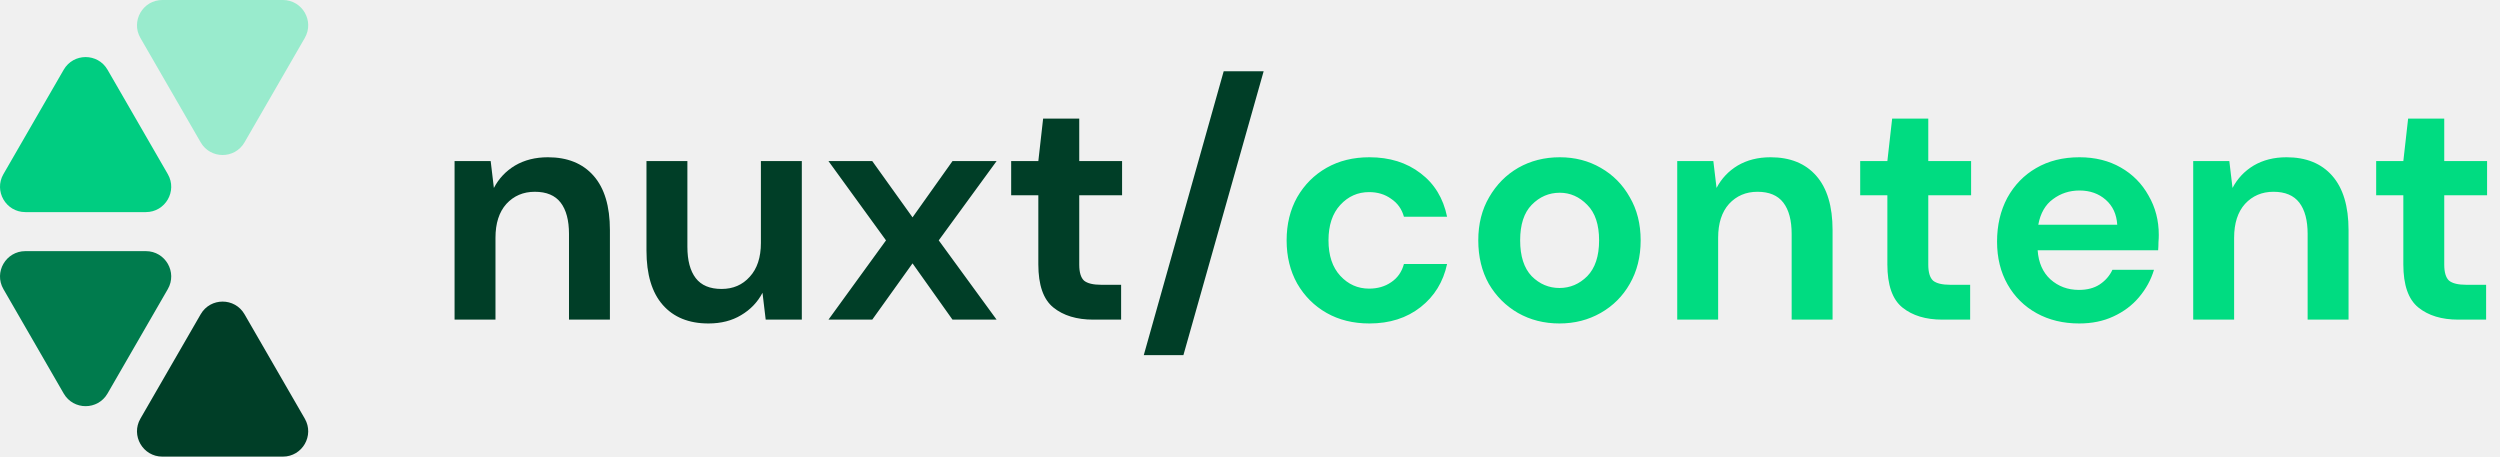
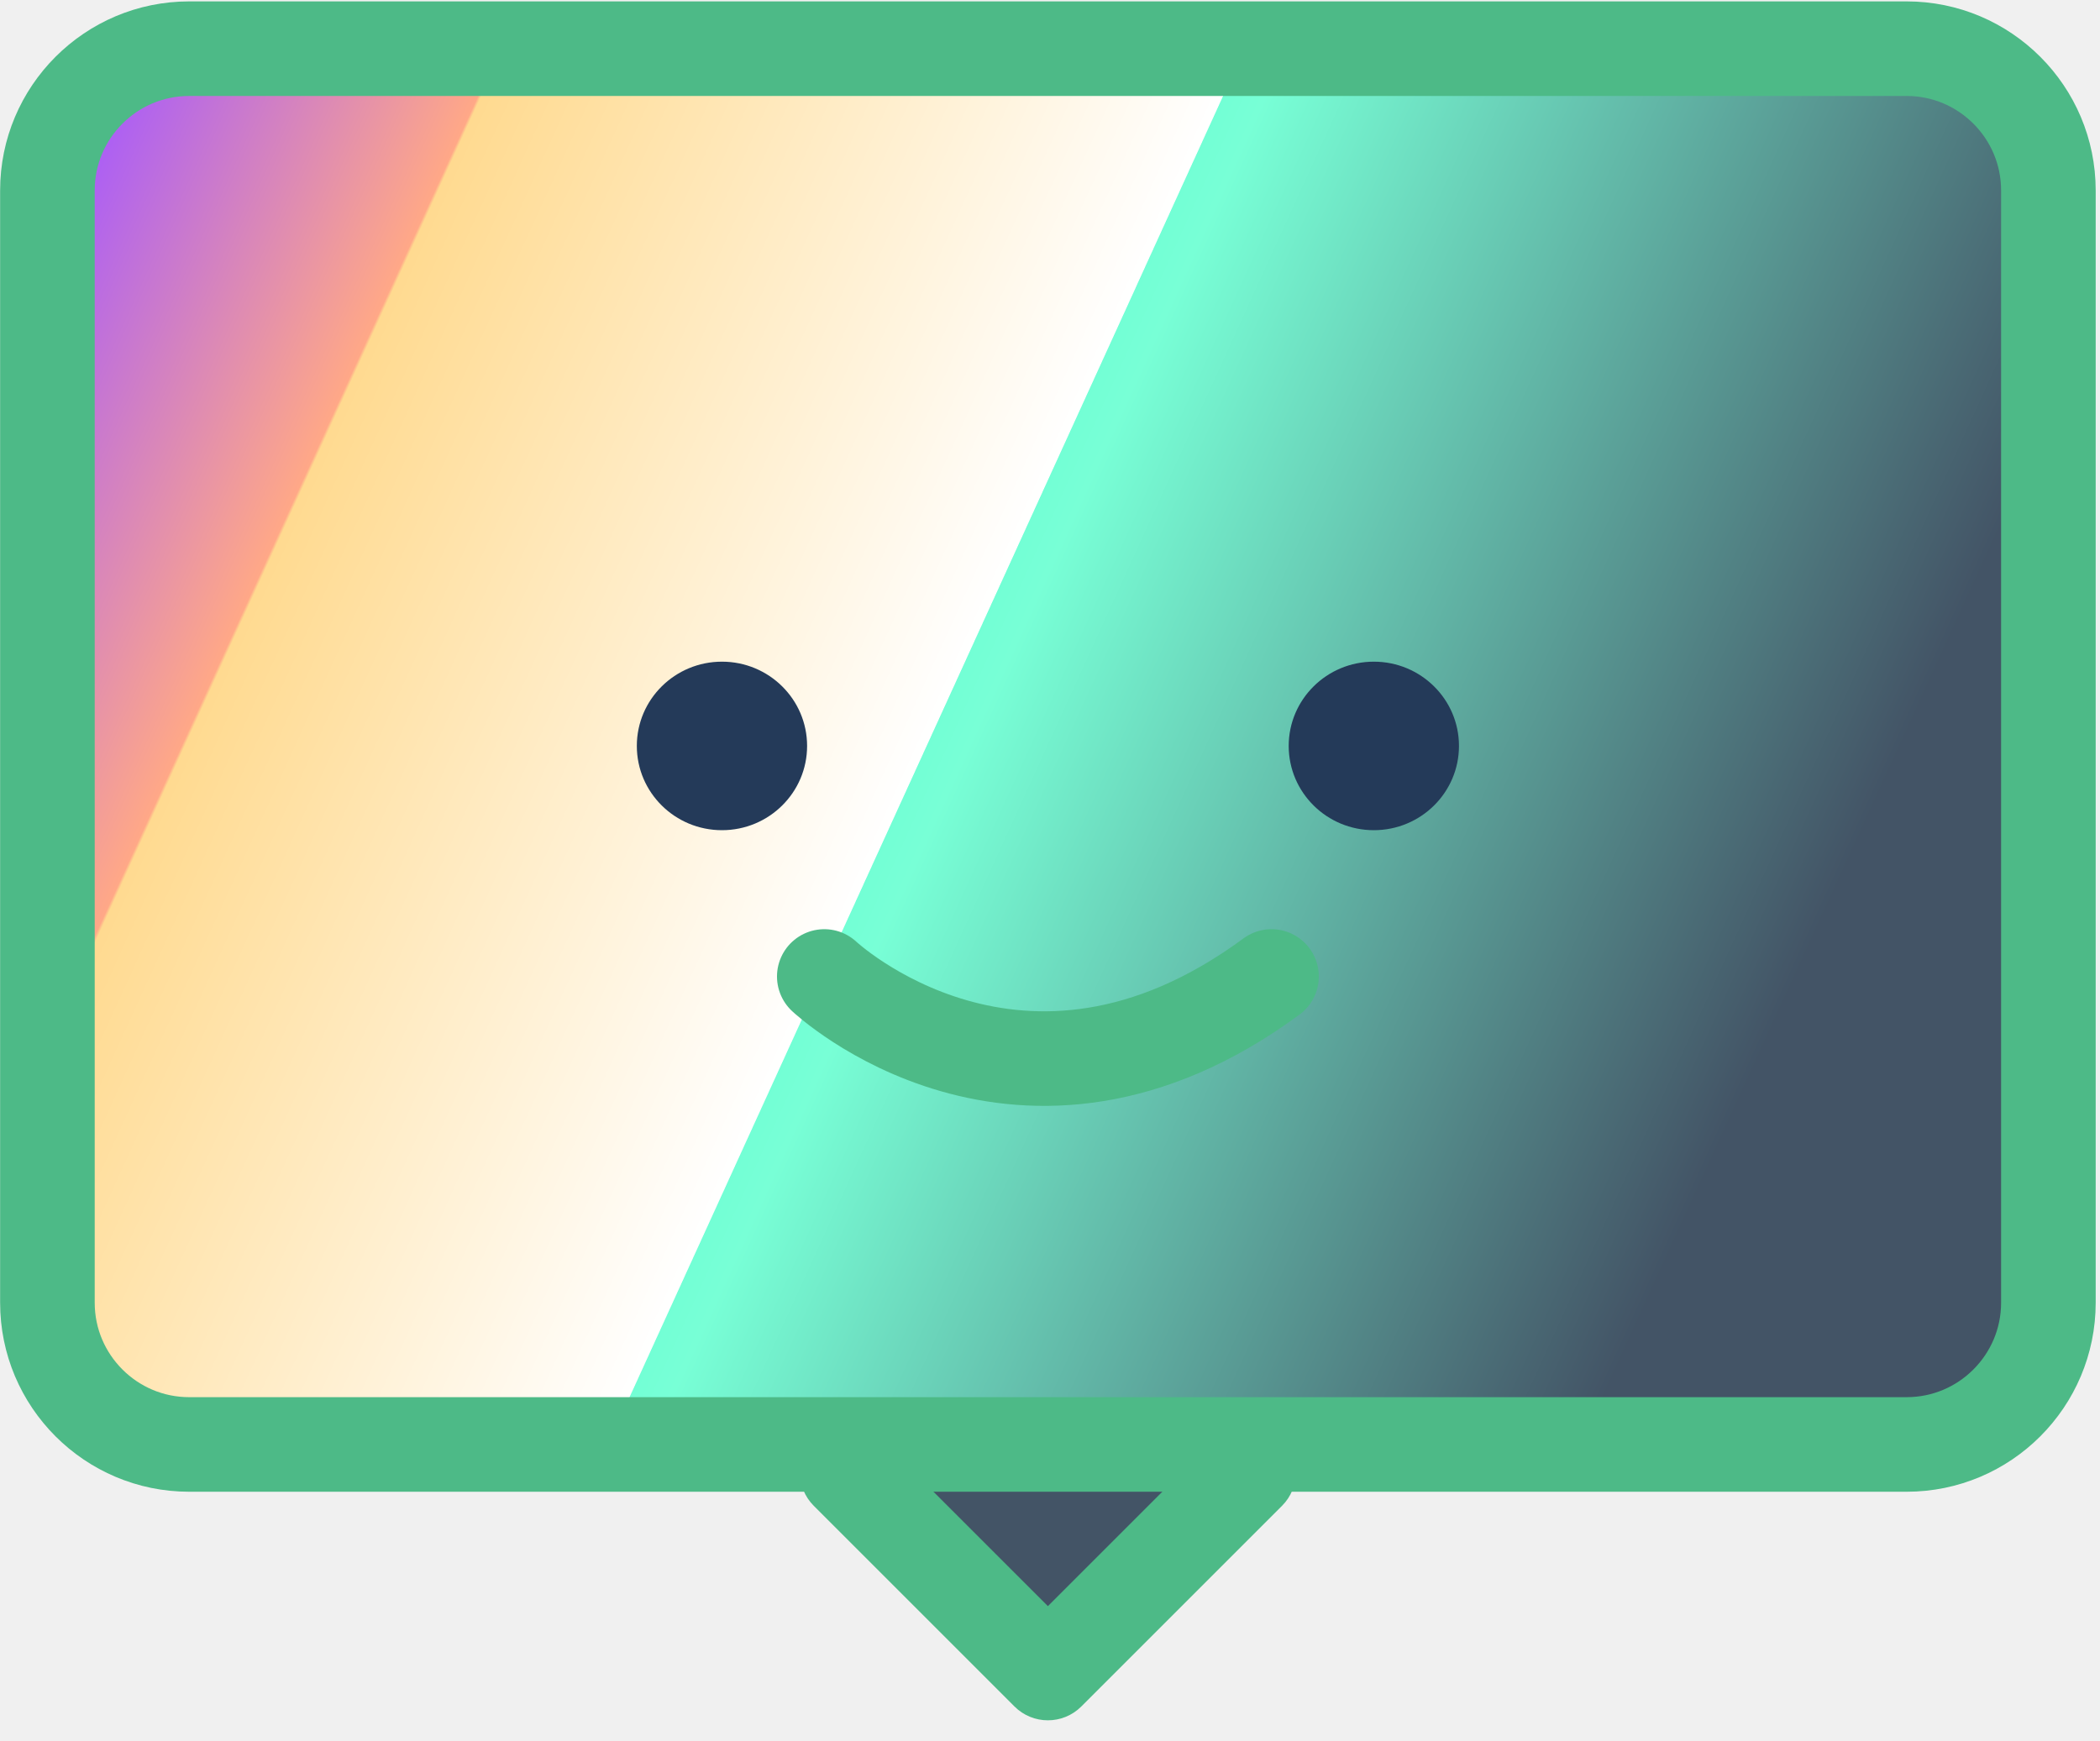
- <svg xmlns="http://www.w3.org/2000/svg" width="219" height="40" viewBox="0 0 219 40" fill="none">
-   <g clip-path="url(#clip0)">
-     <path d="M14.7 15.254C15.553 16.732 14.486 18.58 12.78 18.58H2.22C0.514 18.58 -0.553 16.732 0.3 15.254L5.58 6.109C6.433 4.63 8.567 4.63 9.42 6.109L14.7 15.254Z" fill="#00CD81" />
-     <path d="M17.58 27.529C18.433 26.05 20.567 26.05 21.42 27.529L26.7 36.673C27.553 38.151 26.486 39.999 24.78 39.999H14.22C12.514 39.999 11.447 38.151 12.3 36.673L17.58 27.529Z" fill="#003E27" />
-     <path d="M21.42 12.47C20.567 13.948 18.433 13.948 17.58 12.47L12.3 3.325C11.447 1.847 12.514 0 14.22 0H24.78C26.486 0 27.553 1.847 26.7 3.325L21.42 12.47Z" fill="#99EBCD" />
-     <path d="M12.78 22C14.486 22 15.553 23.848 14.7 25.326L9.42 34.471C8.567 35.95 6.433 35.95 5.58 34.471L0.3 25.326C-0.553 23.848 0.514 22 2.22 22H12.78Z" fill="#007B4D" />
-     <path d="M39.82 28V14.112H42.984L43.264 16.464C43.693 15.643 44.309 14.989 45.112 14.504C45.933 14.019 46.895 13.776 47.996 13.776C49.713 13.776 51.048 14.317 52 15.4C52.952 16.483 53.428 18.069 53.428 20.16V28H49.844V20.496C49.844 19.301 49.601 18.387 49.116 17.752C48.631 17.117 47.875 16.8 46.848 16.8C45.84 16.8 45.009 17.155 44.356 17.864C43.721 18.573 43.404 19.563 43.404 20.832V28H39.82ZM70.239 14.112V28H67.075L66.795 25.648C66.366 26.469 65.74 27.123 64.919 27.608C64.117 28.093 63.164 28.336 62.063 28.336C60.346 28.336 59.011 27.795 58.059 26.712C57.107 25.629 56.631 24.043 56.631 21.952V14.112H60.215V21.616C60.215 22.811 60.458 23.725 60.943 24.36C61.428 24.995 62.184 25.312 63.211 25.312C64.219 25.312 65.04 24.957 65.675 24.248C66.329 23.539 66.655 22.549 66.655 21.28V14.112H70.239ZM72.574 28L77.614 21.056L72.574 14.112H76.41L79.938 19.04L83.438 14.112H87.302L82.234 21.056L87.302 28H83.438L79.938 23.072L76.41 28H72.574ZM95.774 28C94.318 28 93.151 27.645 92.274 26.936C91.396 26.227 90.958 24.967 90.958 23.156V17.108H88.578V14.112H90.958L91.378 10.388H94.542V14.112H98.294V17.108H94.542V23.184C94.542 23.856 94.682 24.323 94.962 24.584C95.26 24.827 95.764 24.948 96.474 24.948H98.21V28H95.774ZM100.195 31.108L107.195 6.244H110.695L103.667 31.108H100.195Z" fill="#003E27" />
-     <path d="M119.96 28.336C118.541 28.336 117.291 28.028 116.208 27.412C115.125 26.796 114.267 25.937 113.632 24.836C113.016 23.735 112.708 22.475 112.708 21.056C112.708 19.637 113.016 18.377 113.632 17.276C114.267 16.175 115.125 15.316 116.208 14.7C117.291 14.084 118.541 13.776 119.96 13.776C121.733 13.776 123.227 14.243 124.44 15.176C125.653 16.091 126.428 17.36 126.764 18.984H122.984C122.797 18.312 122.424 17.789 121.864 17.416C121.323 17.024 120.679 16.828 119.932 16.828C118.943 16.828 118.103 17.201 117.412 17.948C116.721 18.695 116.376 19.731 116.376 21.056C116.376 22.381 116.721 23.417 117.412 24.164C118.103 24.911 118.943 25.284 119.932 25.284C120.679 25.284 121.323 25.097 121.864 24.724C122.424 24.351 122.797 23.819 122.984 23.128H126.764C126.428 24.696 125.653 25.956 124.44 26.908C123.227 27.86 121.733 28.336 119.96 28.336ZM136.609 28.336C135.265 28.336 134.052 28.028 132.969 27.412C131.905 26.796 131.056 25.947 130.421 24.864C129.805 23.763 129.497 22.493 129.497 21.056C129.497 19.619 129.814 18.359 130.449 17.276C131.084 16.175 131.933 15.316 132.997 14.7C134.08 14.084 135.293 13.776 136.637 13.776C137.962 13.776 139.157 14.084 140.221 14.7C141.304 15.316 142.153 16.175 142.769 17.276C143.404 18.359 143.721 19.619 143.721 21.056C143.721 22.493 143.404 23.763 142.769 24.864C142.153 25.947 141.304 26.796 140.221 27.412C139.138 28.028 137.934 28.336 136.609 28.336ZM136.609 25.228C137.542 25.228 138.354 24.883 139.045 24.192C139.736 23.483 140.081 22.437 140.081 21.056C140.081 19.675 139.736 18.639 139.045 17.948C138.354 17.239 137.552 16.884 136.637 16.884C135.685 16.884 134.864 17.239 134.173 17.948C133.501 18.639 133.165 19.675 133.165 21.056C133.165 22.437 133.501 23.483 134.173 24.192C134.864 24.883 135.676 25.228 136.609 25.228ZM146.925 28V14.112H150.089L150.369 16.464C150.799 15.643 151.415 14.989 152.217 14.504C153.039 14.019 154 13.776 155.101 13.776C156.819 13.776 158.153 14.317 159.105 15.4C160.057 16.483 160.533 18.069 160.533 20.16V28H156.949V20.496C156.949 19.301 156.707 18.387 156.221 17.752C155.736 17.117 154.98 16.8 153.953 16.8C152.945 16.8 152.115 17.155 151.461 17.864C150.827 18.573 150.509 19.563 150.509 20.832V28H146.925ZM170.149 28C168.693 28 167.526 27.645 166.649 26.936C165.771 26.227 165.333 24.967 165.333 23.156V17.108H162.953V14.112H165.333L165.753 10.388H168.917V14.112H172.669V17.108H168.917V23.184C168.917 23.856 169.057 24.323 169.337 24.584C169.635 24.827 170.139 24.948 170.849 24.948H172.585V28H170.149ZM182.138 28.336C180.738 28.336 179.497 28.037 178.414 27.44C177.332 26.843 176.482 26.003 175.866 24.92C175.25 23.837 174.942 22.587 174.942 21.168C174.942 19.731 175.241 18.452 175.838 17.332C176.454 16.212 177.294 15.344 178.358 14.728C179.441 14.093 180.71 13.776 182.166 13.776C183.529 13.776 184.733 14.075 185.778 14.672C186.824 15.269 187.636 16.091 188.214 17.136C188.812 18.163 189.11 19.311 189.11 20.58C189.11 20.785 189.101 21 189.082 21.224C189.082 21.448 189.073 21.681 189.054 21.924H178.498C178.573 23.007 178.946 23.856 179.618 24.472C180.309 25.088 181.14 25.396 182.11 25.396C182.838 25.396 183.445 25.237 183.93 24.92C184.434 24.584 184.808 24.155 185.05 23.632H188.69C188.429 24.509 187.99 25.312 187.374 26.04C186.777 26.749 186.03 27.309 185.134 27.72C184.257 28.131 183.258 28.336 182.138 28.336ZM182.166 16.688C181.289 16.688 180.514 16.94 179.842 17.444C179.17 17.929 178.741 18.676 178.554 19.684H185.47C185.414 18.769 185.078 18.041 184.462 17.5C183.846 16.959 183.081 16.688 182.166 16.688ZM192.125 28V14.112H195.289L195.569 16.464C195.998 15.643 196.614 14.989 197.417 14.504C198.238 14.019 199.199 13.776 200.301 13.776C202.018 13.776 203.353 14.317 204.305 15.4C205.257 16.483 205.733 18.069 205.733 20.16V28H202.149V20.496C202.149 19.301 201.906 18.387 201.421 17.752C200.935 17.117 200.179 16.8 199.153 16.8C198.145 16.8 197.314 17.155 196.661 17.864C196.026 18.573 195.709 19.563 195.709 20.832V28H192.125ZM215.348 28C213.892 28 212.725 27.645 211.848 26.936C210.971 26.227 210.532 24.967 210.532 23.156V17.108H208.152V14.112H210.532L210.952 10.388H214.116V14.112H217.868V17.108H214.116V23.184C214.116 23.856 214.256 24.323 214.536 24.584C214.835 24.827 215.339 24.948 216.048 24.948H217.784V28H215.348Z" fill="#00DC81" />
+ <svg xmlns="http://www.w3.org/2000/svg" xmlns:xlink="http://www.w3.org/1999/xlink" width="111px" height="92px" viewBox="0 0 222 184" version="1.1">
+   <defs>
+     <rect id="path-1" x="90.778" y="135.682" width="40" height="40" rx="5" />
+     <mask id="mask-2" maskContentUnits="userSpaceOnUse" maskUnits="objectBoundingBox" x="0" y="0" width="40" height="40" fill="white">
+       <use xlink:href="#path-1" />
+     </mask>
+     <linearGradient x1="6.22%" y1="1.537%" x2="96.562%" y2="30.491%" id="linearGradient-3">
+       <stop stop-color="#A458FF" offset="0%" />
+       <stop stop-color="#FFA887" offset="18.449%" />
+       <stop stop-color="#FFDA90" offset="18.608%" />
+       <stop stop-color="#FFFFFF" offset="53.753%" />
+       <stop stop-color="#73FFD5" offset="53.794%" />
+       <stop stop-color="#78FFD6" offset="55.737%" />
+       <stop stop-color="#435466" offset="100%" />
+       <stop stop-color="#435466" offset="100%" />
+     </linearGradient>
+     <rect id="path-4" x="0.012" y="0.147" width="221.533" height="157.581" rx="20" />
+     <mask id="mask-5" maskContentUnits="userSpaceOnUse" maskUnits="objectBoundingBox" x="0" y="0" width="221.533" height="157.581" fill="white">
+       <use xlink:href="#path-4" />
+     </mask>
+   </defs>
+   <g id="Page-1" stroke="none" stroke-width="1" fill="none" fill-rule="evenodd">
+     <g id="Artboard">
+       <use id="Rectangle-3" stroke="#4dba87" mask="url(#mask-2)" stroke-width="20" fill="#435466" transform="translate(110.7781, 155.6818) rotate(-315) translate(-110.7781, -155.6818) " xlink:href="#path-1" />
+       <use id="Rectangle" stroke="#4dba87" mask="url(#mask-5)" stroke-width="20" fill="url(#linearGradient-3)" xlink:href="#path-4" />
+       <ellipse id="Oval" fill="#243A59" cx="76.322" cy="78.87" rx="9" ry="8.909" />
+       <ellipse id="Oval" fill="#243A59" cx="145.234" cy="78.87" rx="9" ry="8.909" />
+       <path d="M87.139,103.247 C87.139,103.247 107.918,122.782 134.417,103.247" id="Path-2" stroke="#4dba87" stroke-width="10" stroke-linecap="round" />
+     </g>
  </g>
-   <defs>
-     <clipPath id="clip0">
-       <rect width="219" height="40" fill="white" />
-     </clipPath>
-   </defs>
</svg>
